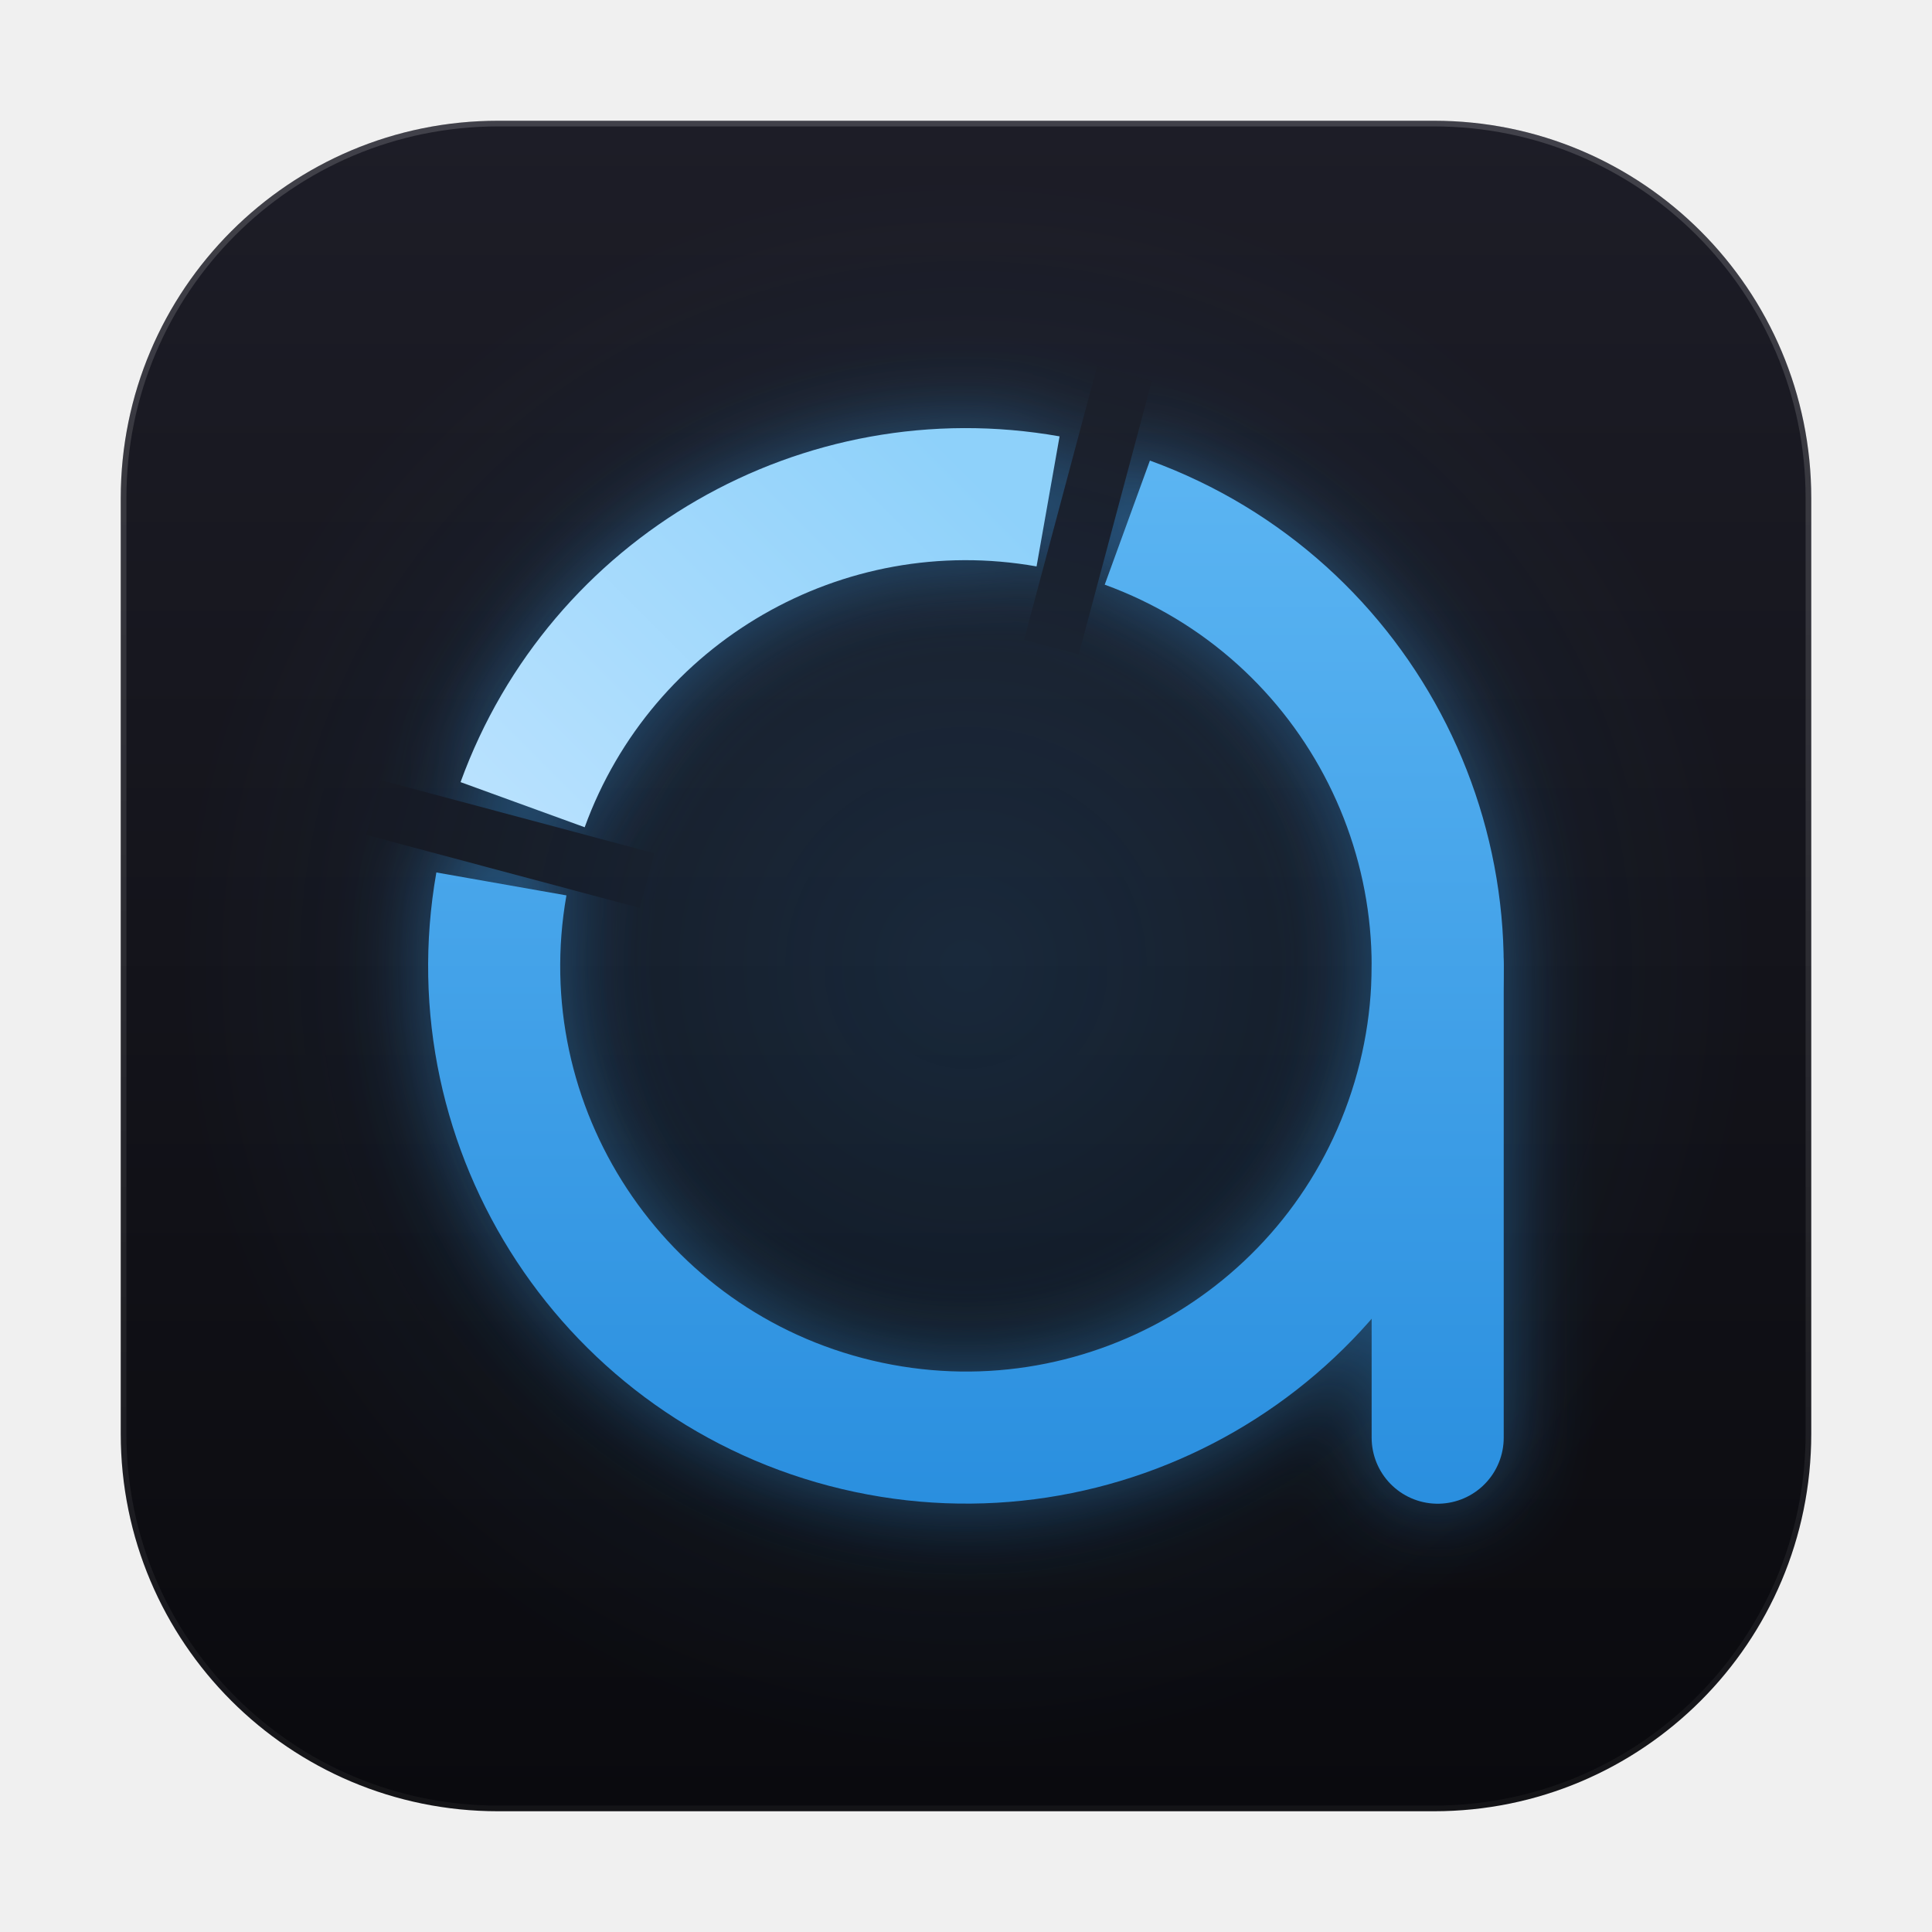
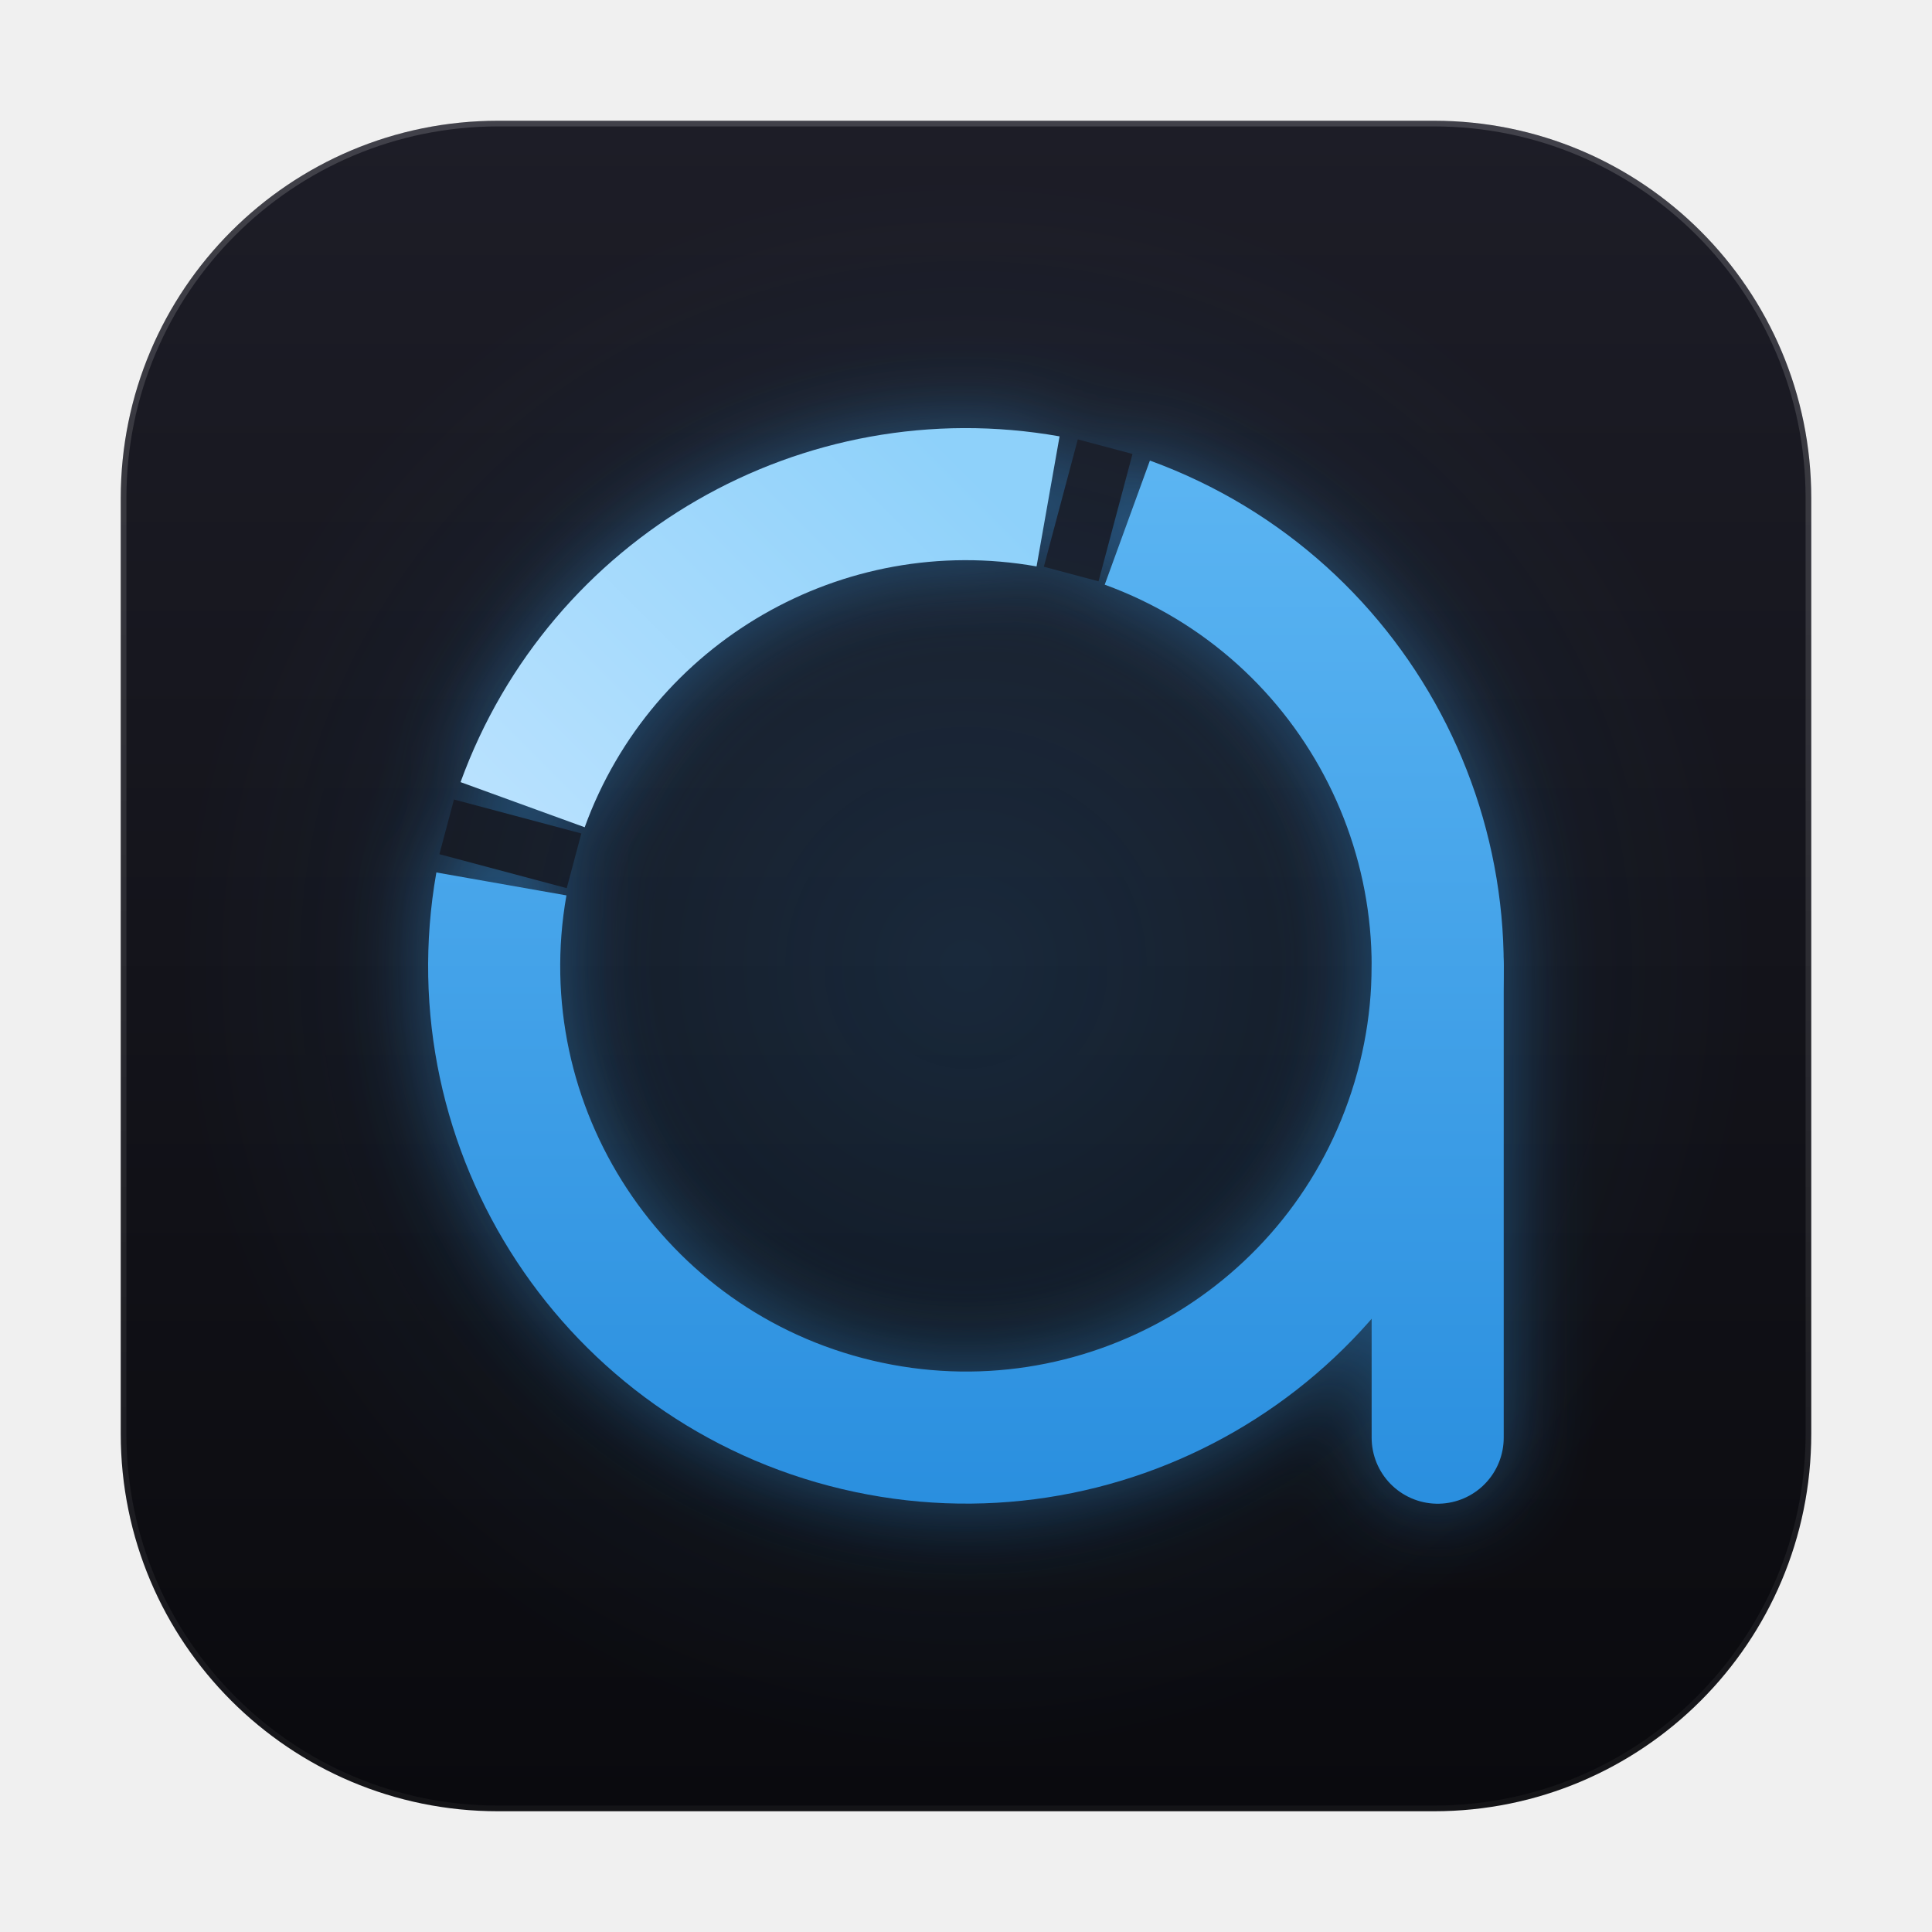
<svg xmlns="http://www.w3.org/2000/svg" width="1024" height="1024" viewBox="0 0 1024 1024">
  <defs>
    <linearGradient id="tile" x1="0" y1="0" x2="0" y2="1">
      <stop offset="0" stop-color="#1D1D27" />
      <stop offset="1" stop-color="#0A0A0E" />
    </linearGradient>
    <linearGradient id="tileEdge" x1="0" y1="0" x2="0" y2="1">
      <stop offset="0" stop-color="#FFFFFF" stop-opacity="0.16" />
      <stop offset="1" stop-color="#FFFFFF" stop-opacity="0.04" />
    </linearGradient>
    <radialGradient id="ambient" cx="512" cy="512" r="420" gradientUnits="userSpaceOnUse">
      <stop offset="0" stop-color="#3498E5" stop-opacity="0.16" />
      <stop offset="1" stop-color="#3498E5" stop-opacity="0" />
    </radialGradient>
    <linearGradient id="line" x1="0" y1="-114" x2="0" y2="114" gradientUnits="userSpaceOnUse">
      <stop offset="0" stop-color="#5DB6F3" />
      <stop offset="1" stop-color="#2A8FDF" />
    </linearGradient>
    <linearGradient id="segment" x1="20" y1="0" x2="120" y2="-100" gradientUnits="userSpaceOnUse">
      <stop offset="0" stop-color="#BFE4FF" />
      <stop offset="1" stop-color="#8ED1FA" />
    </linearGradient>
    <filter id="blur" x="-30%" y="-30%" width="160%" height="160%">
      <feGaussianBlur stdDeviation="9" />
    </filter>
    <clipPath id="tileClip">
      <rect x="64" y="64" width="896" height="896" rx="200" />
    </clipPath>
    <mask id="cuts" maskUnits="userSpaceOnUse" x="-200" y="-300" width="700" height="600">
      <rect x="-200" y="-300" width="700" height="600" fill="#FFFFFF" />
-       <path d="M 46.4,-18.1 L -11.6,-33.6 M 132.1,-67.6 L 147.6,-125.6" stroke="#000000" stroke-width="12" />
+       <path d="M 30.9,-22.3 L 3.9,-29.5 M 136.3,-83.1 L 143.5,-110.1" stroke="#000000" stroke-width="12" />
    </mask>
  </defs>
  <rect x="64" y="64" width="896" height="896" rx="200" fill="url(#tile)" />
  <g clip-path="url(#tileClip)">
    <rect x="64" y="64" width="896" height="896" fill="url(#ambient)" />
  </g>
  <rect x="65.5" y="65.5" width="893" height="893" rx="198.5" fill="none" stroke="url(#tileEdge)" stroke-width="3" />
  <g transform="translate(227 512) scale(2.5)" fill="none" stroke-width="28">
    <g mask="url(#cuts)">
      <g filter="url(#blur)" opacity="0.45" stroke="#3498E5">
        <path d="M 15.5,-17.4 A 100,100 0 1 0 148.2,-94.0 M 214,0 L 214,100" stroke-linecap="round" />
        <path d="M 131.4,-98.5 A 100,100 0 0 0 20.0,-34.2" />
      </g>
    </g>
    <path d="M 15.5,-17.4 A 100,100 0 1 0 148.2,-94.0" stroke="url(#line)" />
    <path d="M 214,0 L 214,100" stroke="url(#line)" stroke-linecap="round" />
    <path d="M 131.4,-98.5 A 100,100 0 0 0 20.0,-34.2" stroke="url(#segment)" />
  </g>
</svg>
